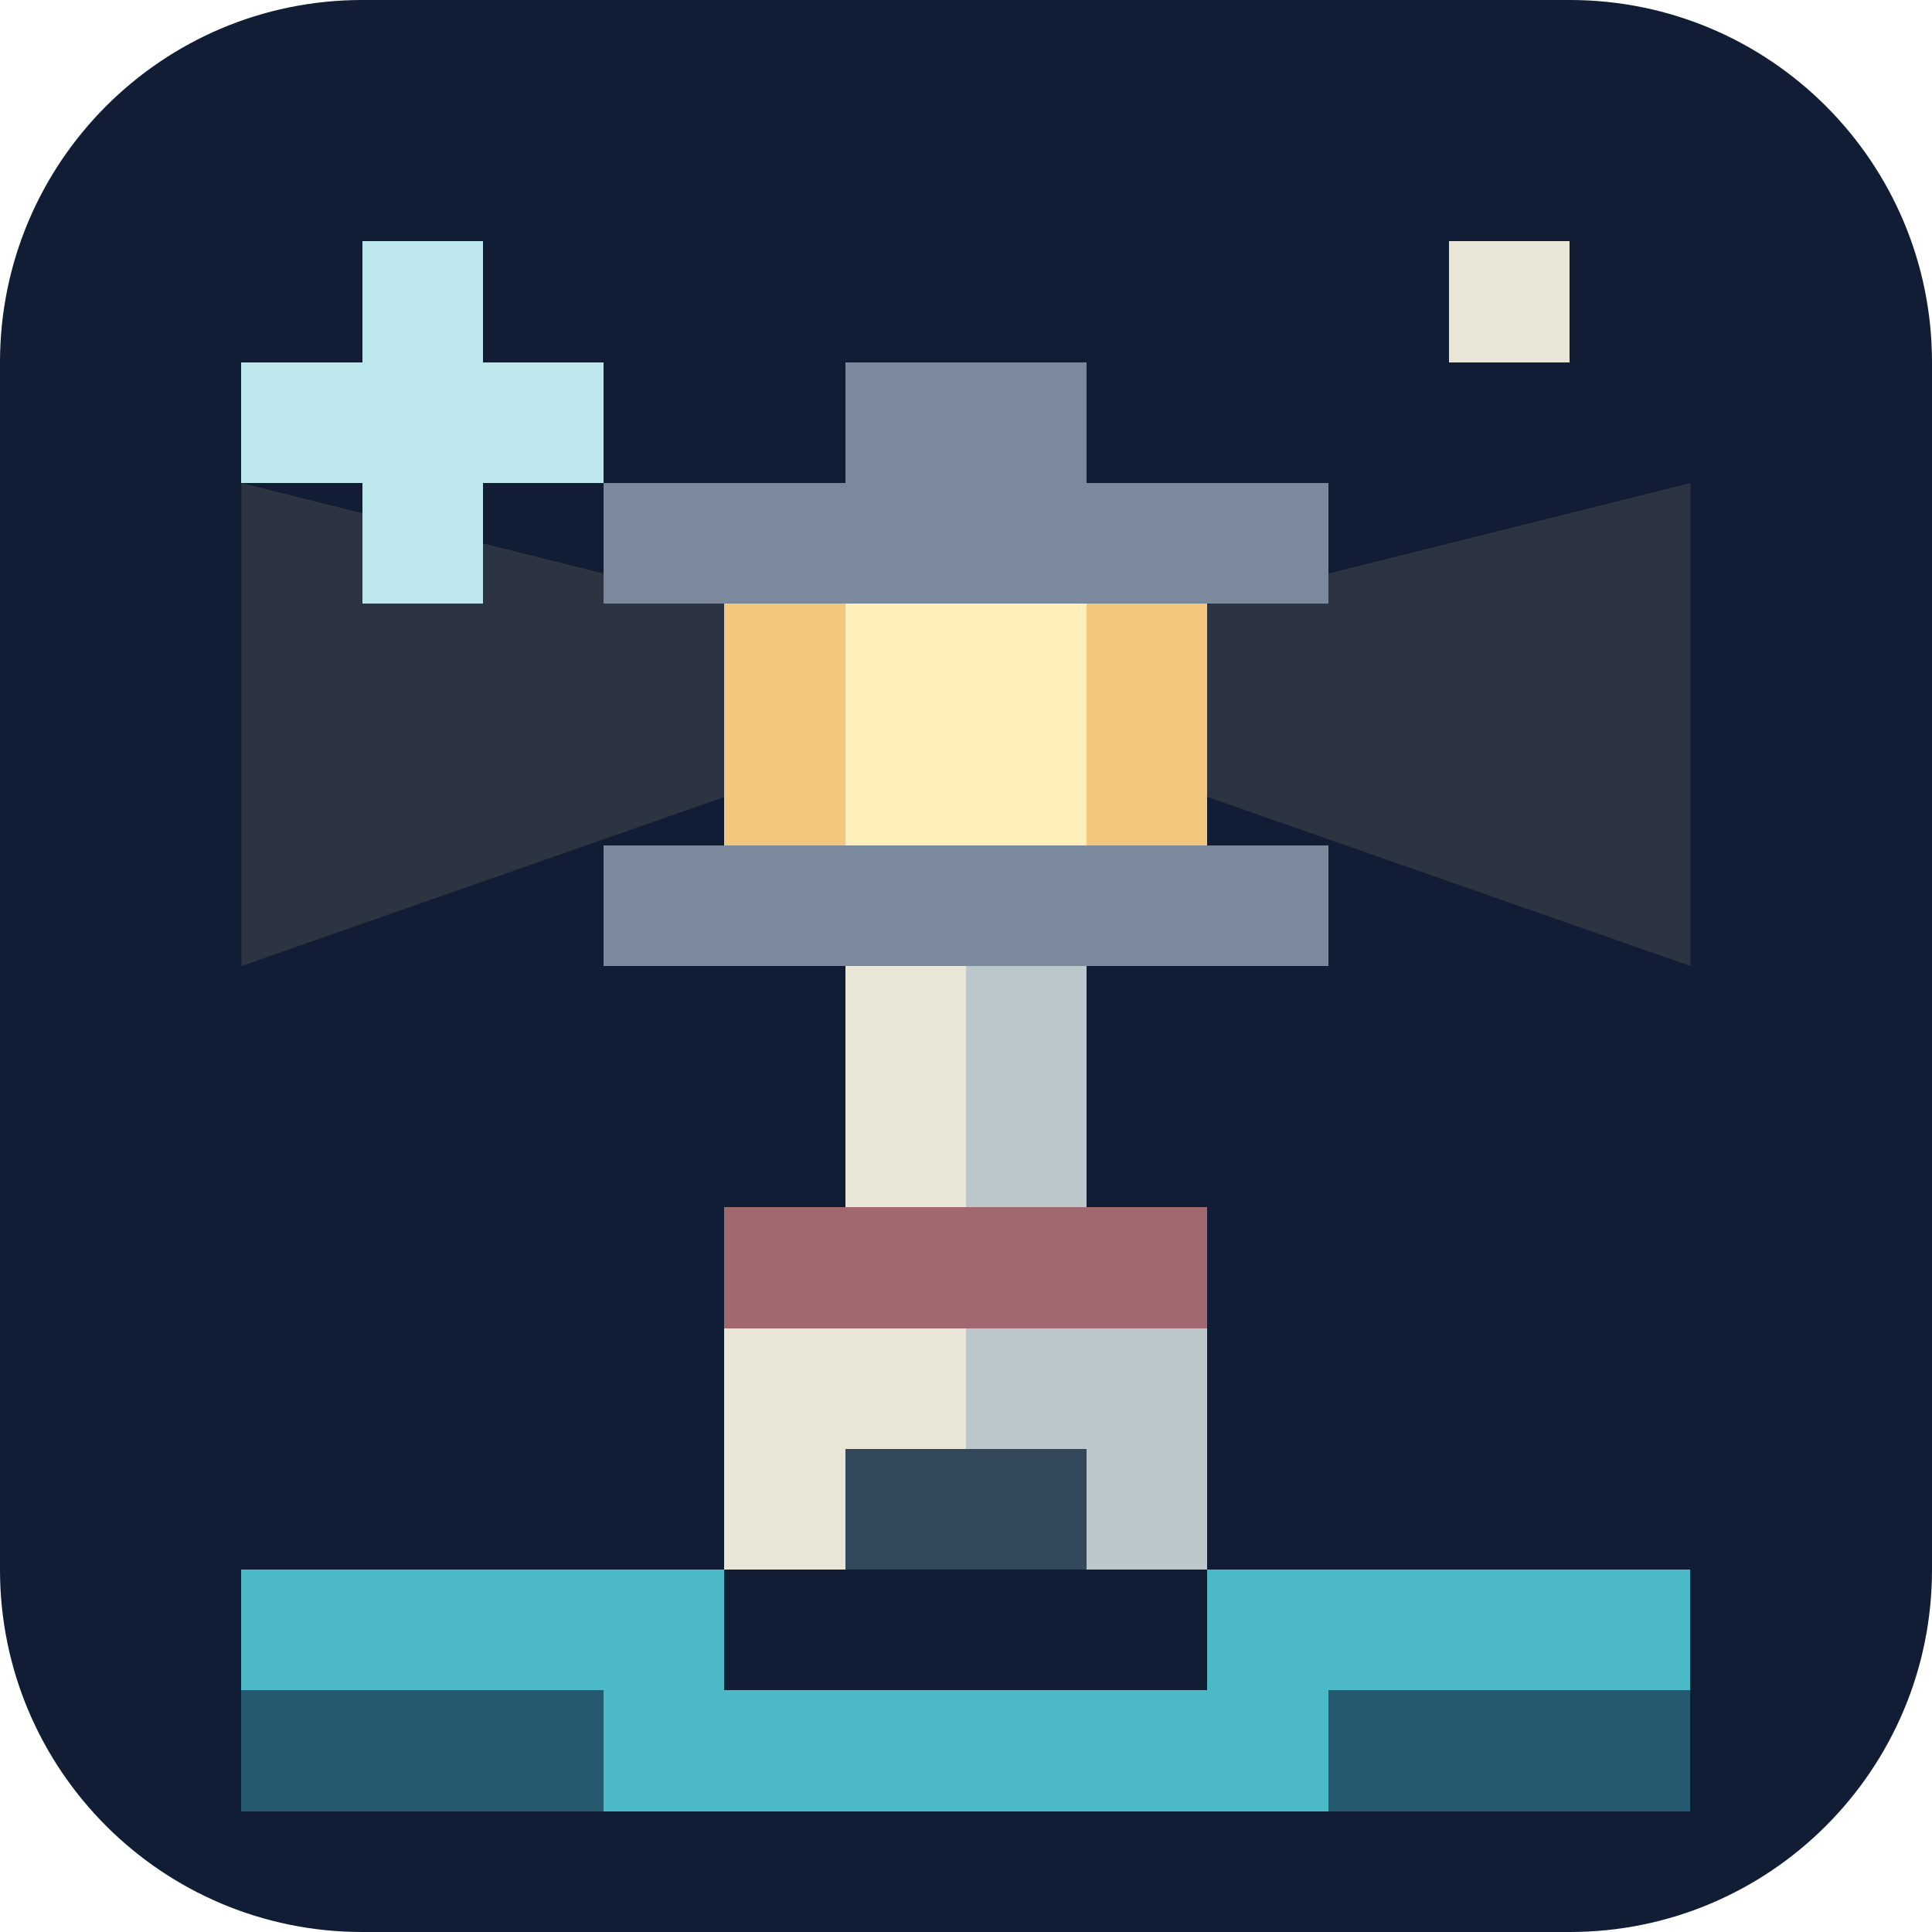
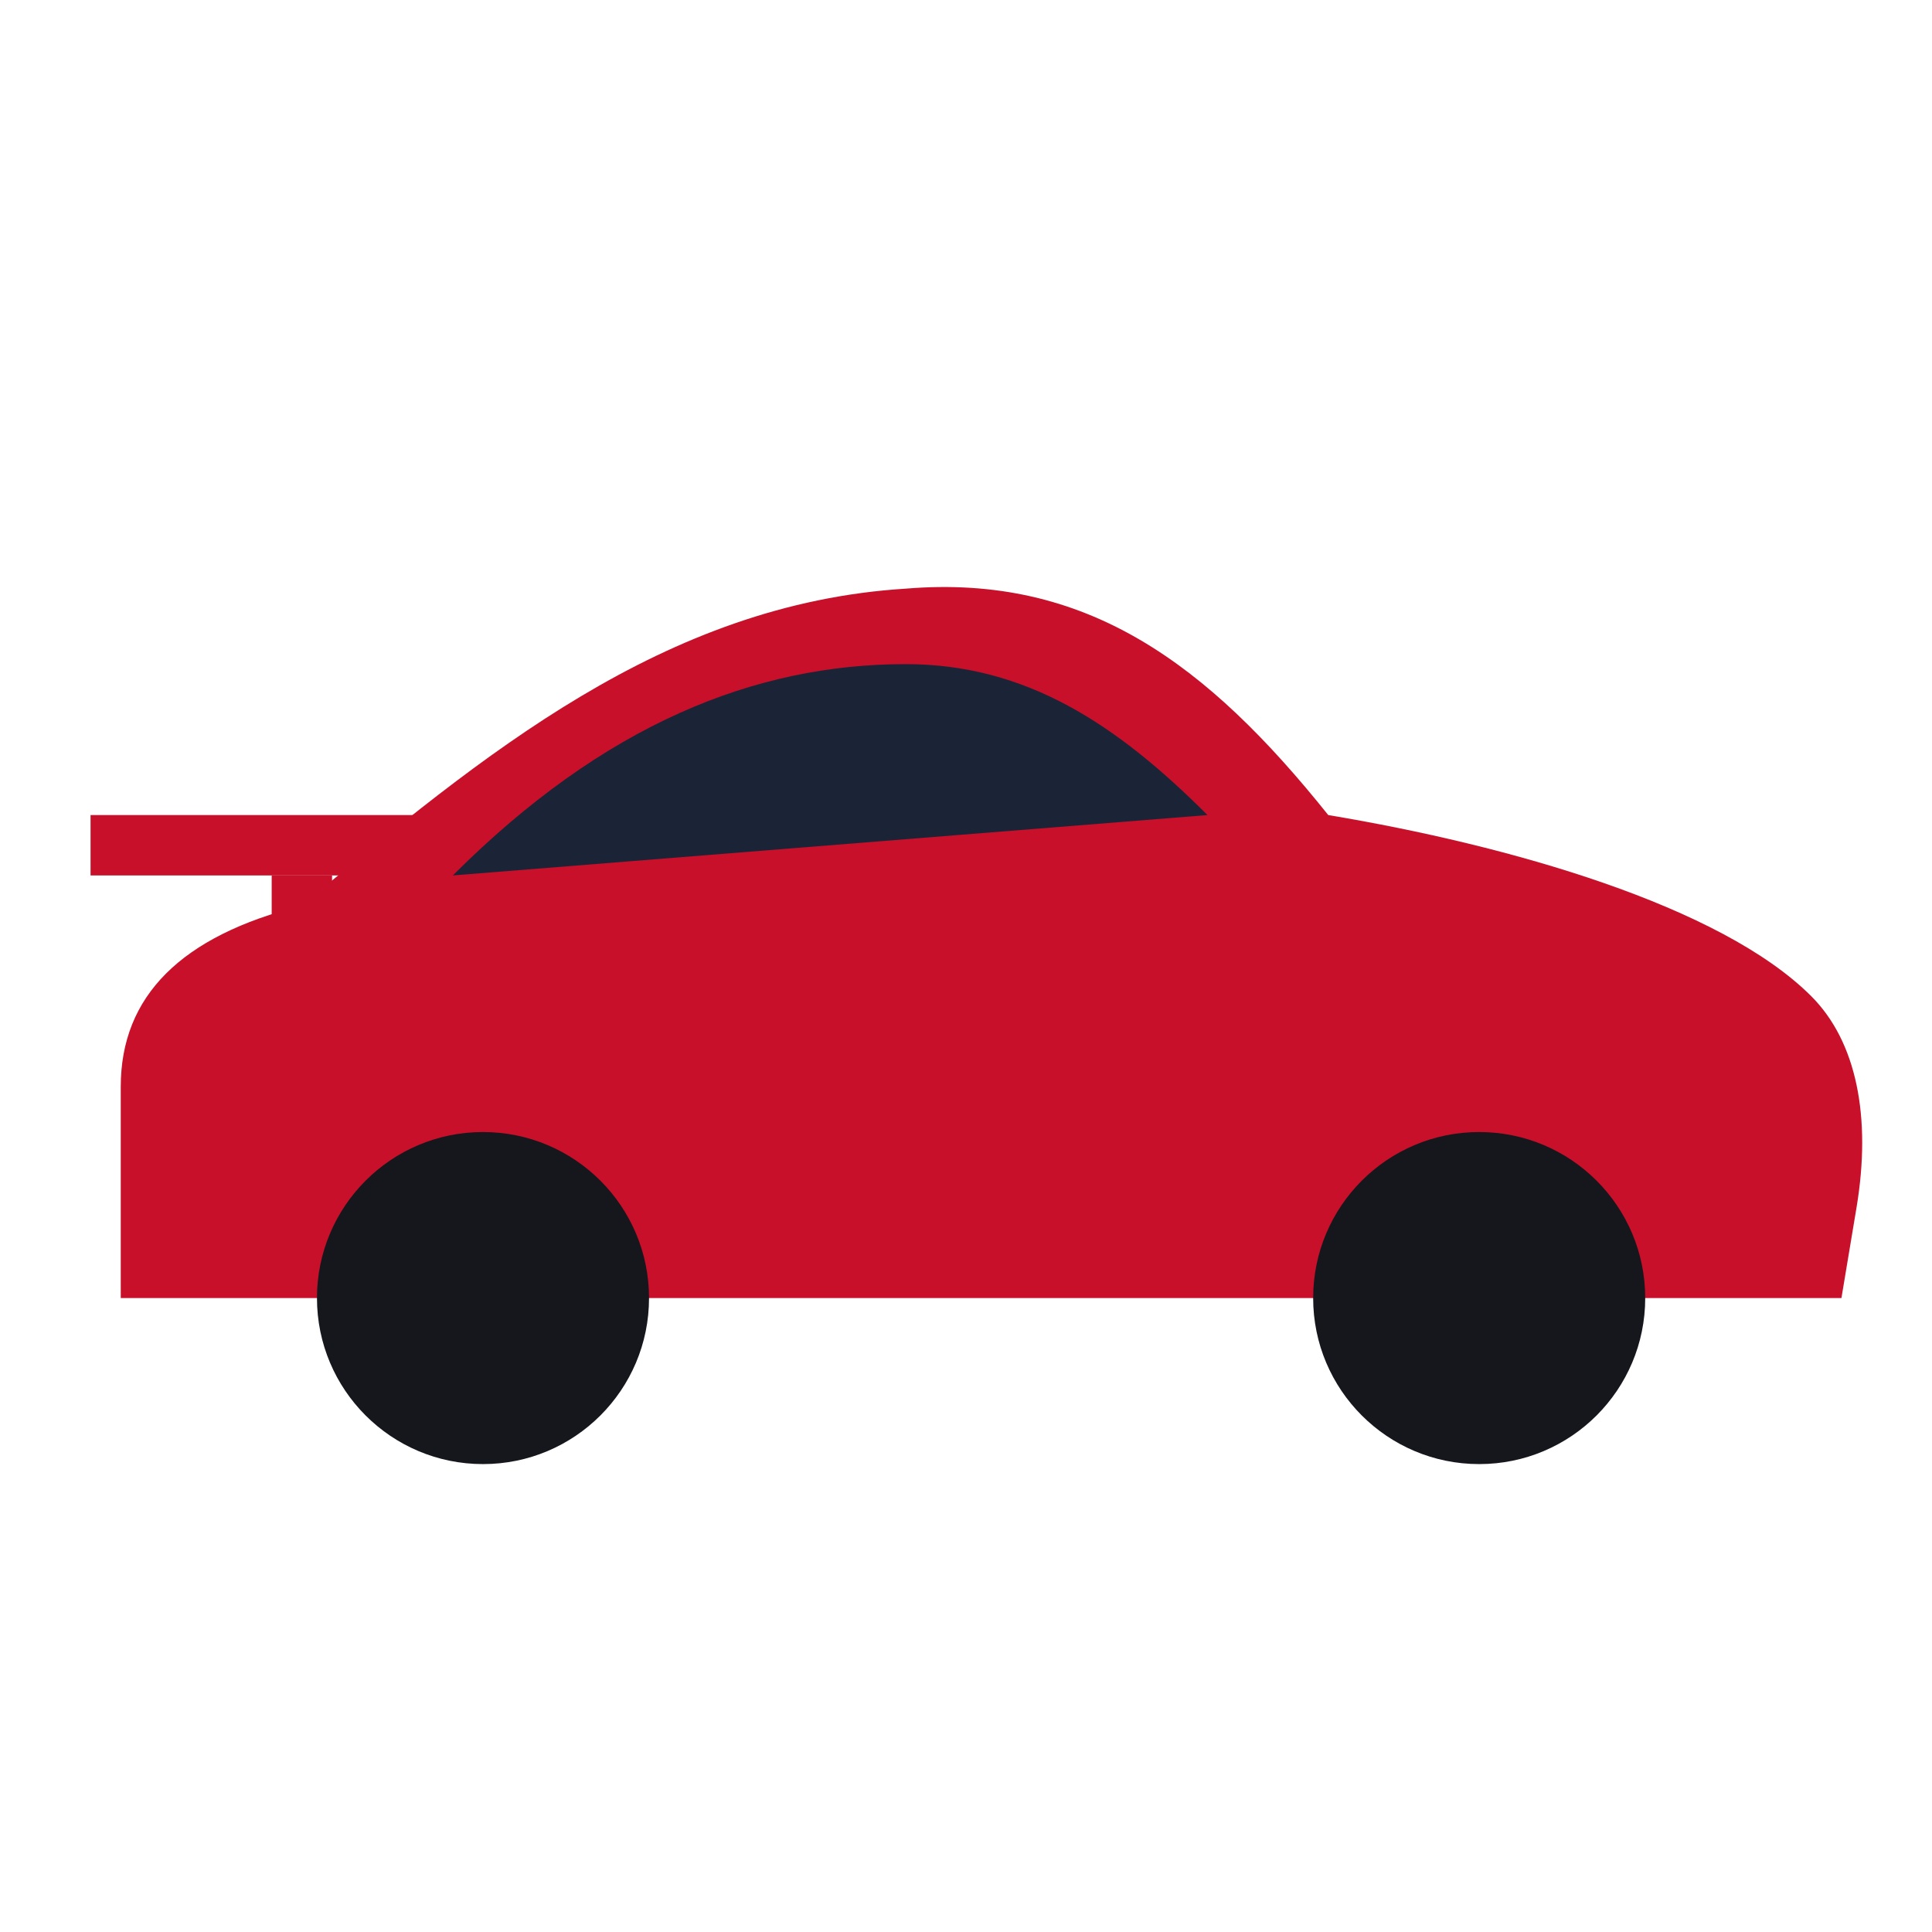
- <svg xmlns="http://www.w3.org/2000/svg" width="64" height="64" viewBox="0 0 64 64" role="img" aria-labelledby="title">
-   <rect width="64" height="64" rx="12" fill="#101d34" />
-   <path d="M28 21 8 16v16l20-7Zm8 0 20-5v16L36 25Z" fill="#ffdda0" opacity=".12" />
-   <g shape-rendering="crispEdges">
-     <path d="M12 8h4v4h4v4h-4v4h-4v-4H8v-4h4Z" fill="#bce8ed" />
-     <rect x="48" y="8" width="4" height="4" fill="#e9e5d7" />
-     <g id="lighthouse">
-       <path d="M28 12h8v4h8v4H20v-4h8Z" fill="#7a899b" />
-       <rect x="24" y="20" width="16" height="8" fill="#f4c77e" />
-       <rect x="28" y="20" width="8" height="8" fill="#fff0bb" />
-       <rect x="20" y="28" width="24" height="4" fill="#7a899b" />
-       <path d="M28 32h8v8h4v12H24V40h4Z" fill="#e9e5d7" />
-       <path d="M32 32h4v8h4v12h-8Z" fill="#bcc7cb" />
-       <rect x="24" y="40" width="16" height="4" fill="#a26870" />
-       <rect x="28" y="48" width="8" height="4" fill="#34485b" />
-     </g>
-     <g id="sea">
-       <path d="M8 52h16v4h16v-4h16v4H44v4H20v-4H8Z" fill="#4bb9c6" />
-       <path d="M8 56h12v4H8Zm36 0h12v4H44Z" fill="#24596f" />
-     </g>
-   </g>
+ <svg xmlns="http://www.w3.org/2000/svg" viewBox="0 0 64 64">
+   <path fill="#c8102a" d="M3 27h12v2H3z" />
+   <path fill="#c8102a" d="M9 29h2v2H9z" />
+   <path fill="#c8102a" d="M4 43v-7c0-3 2-5 6-6 6-5 12-10 20-10.5 6-.5 10 2.5 14 7.5 6 1 13 3 16 6 1.5 1.5 2 4 1.5 7l-.5 3z" />
+   <path fill="#1b2436" d="M15 29c5-5 10-7 15-7 4 0 7 2 10 5z" />
+   <circle cx="16" cy="43" r="5.5" fill="#16171d" />
+   <circle cx="49" cy="43" r="5.5" fill="#16171d" />
</svg>
